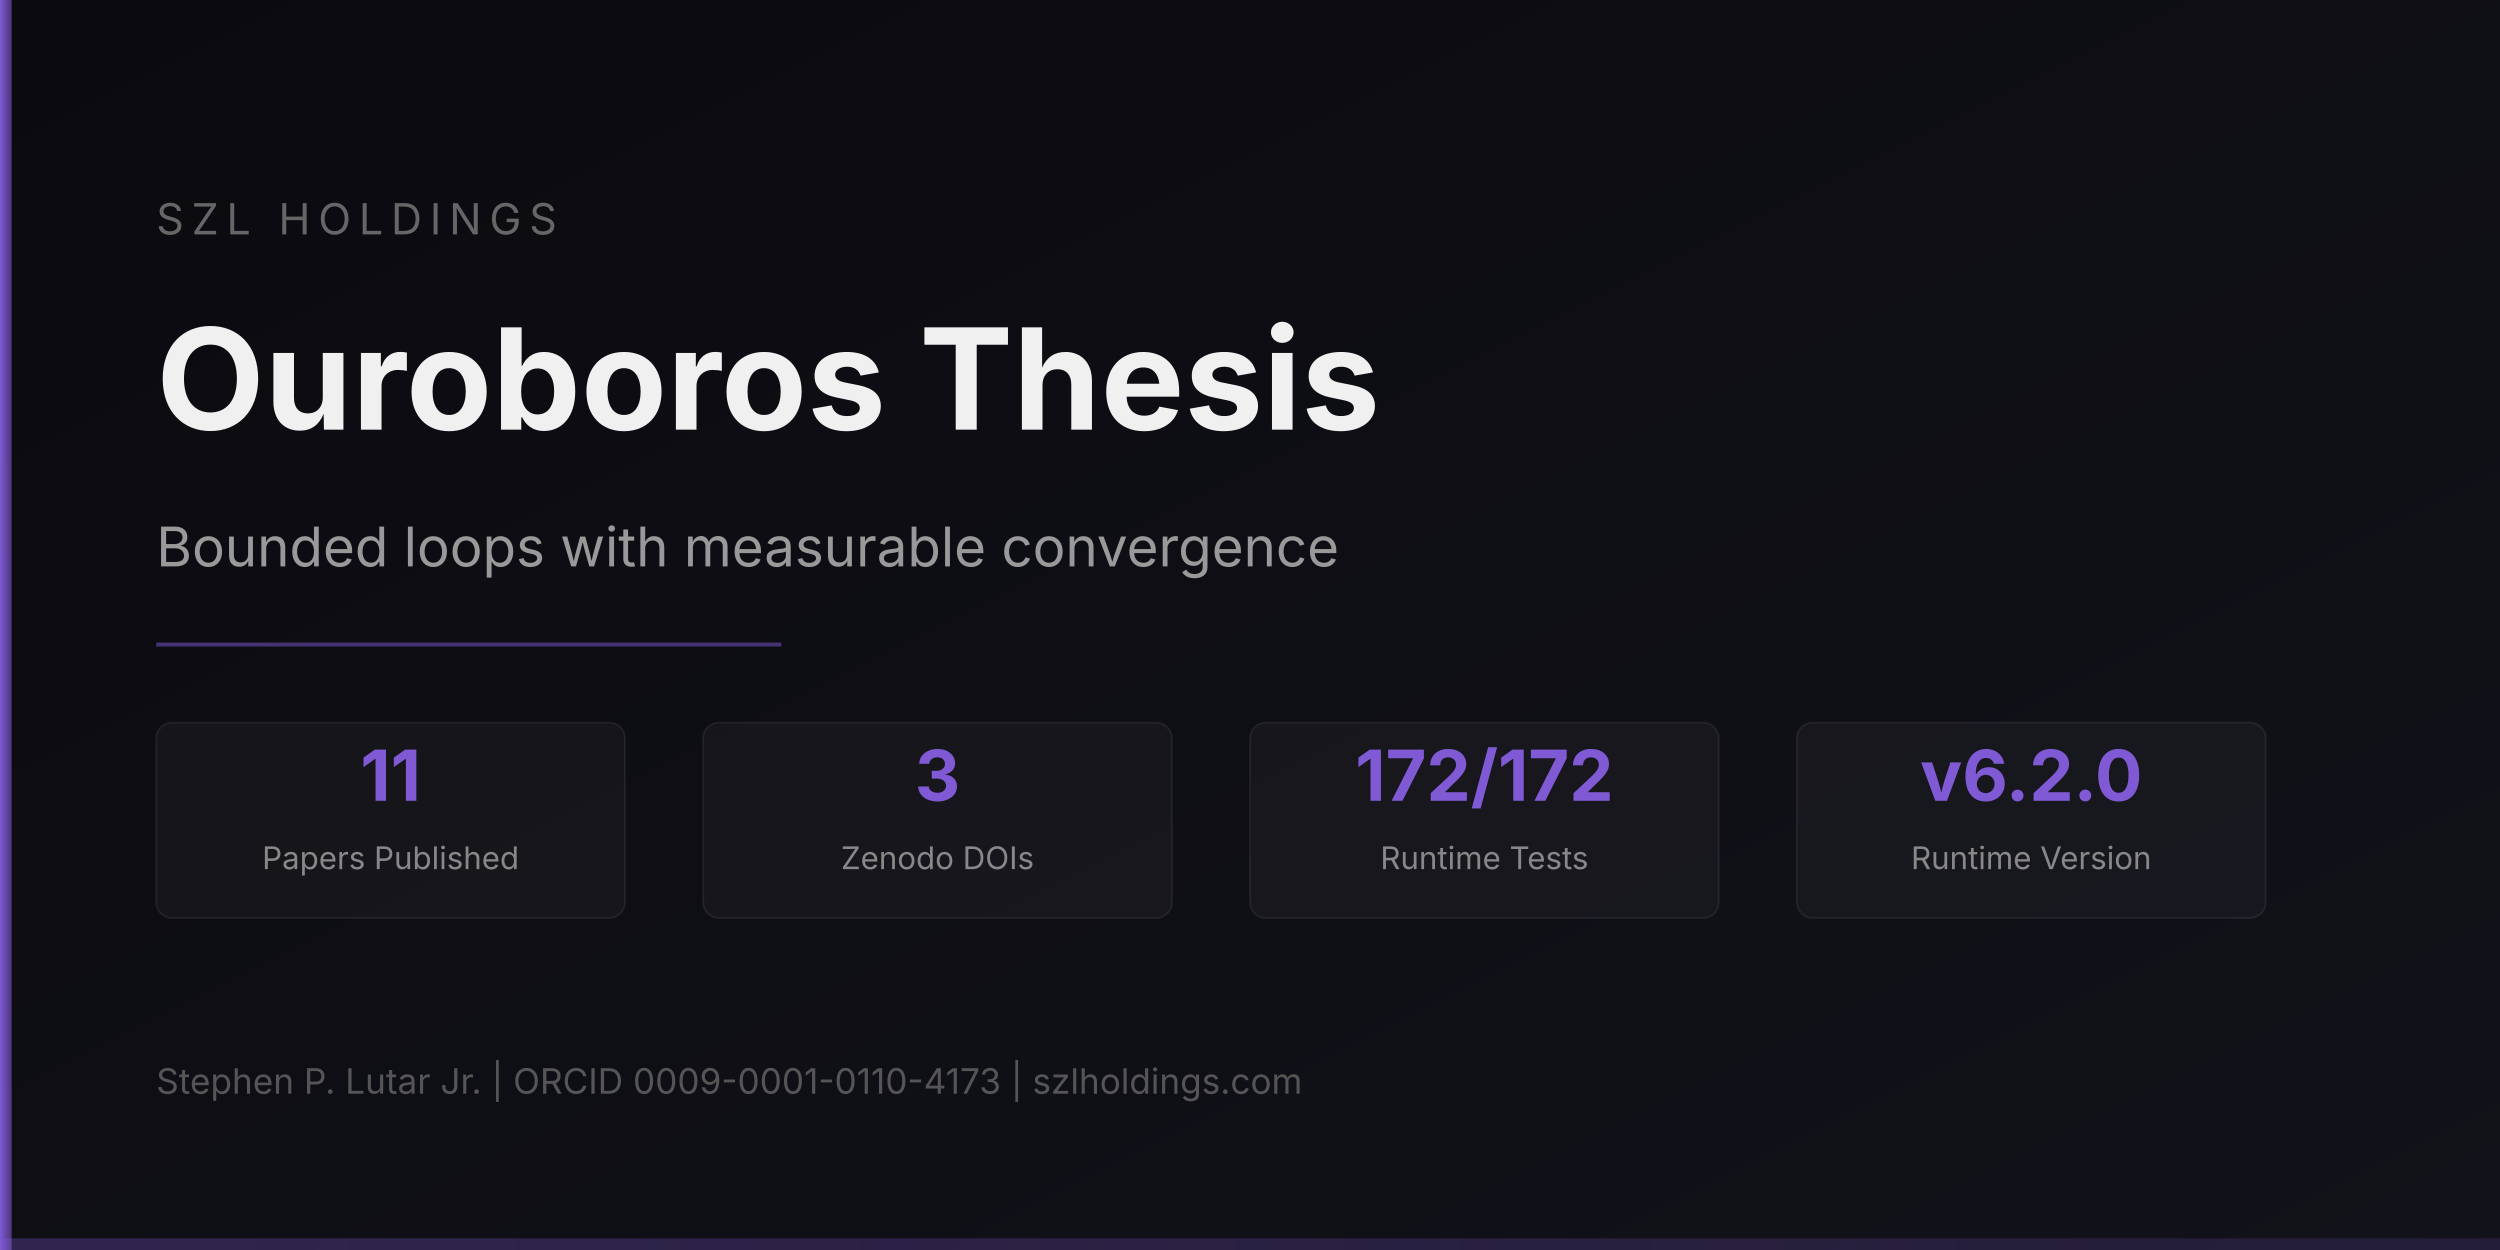
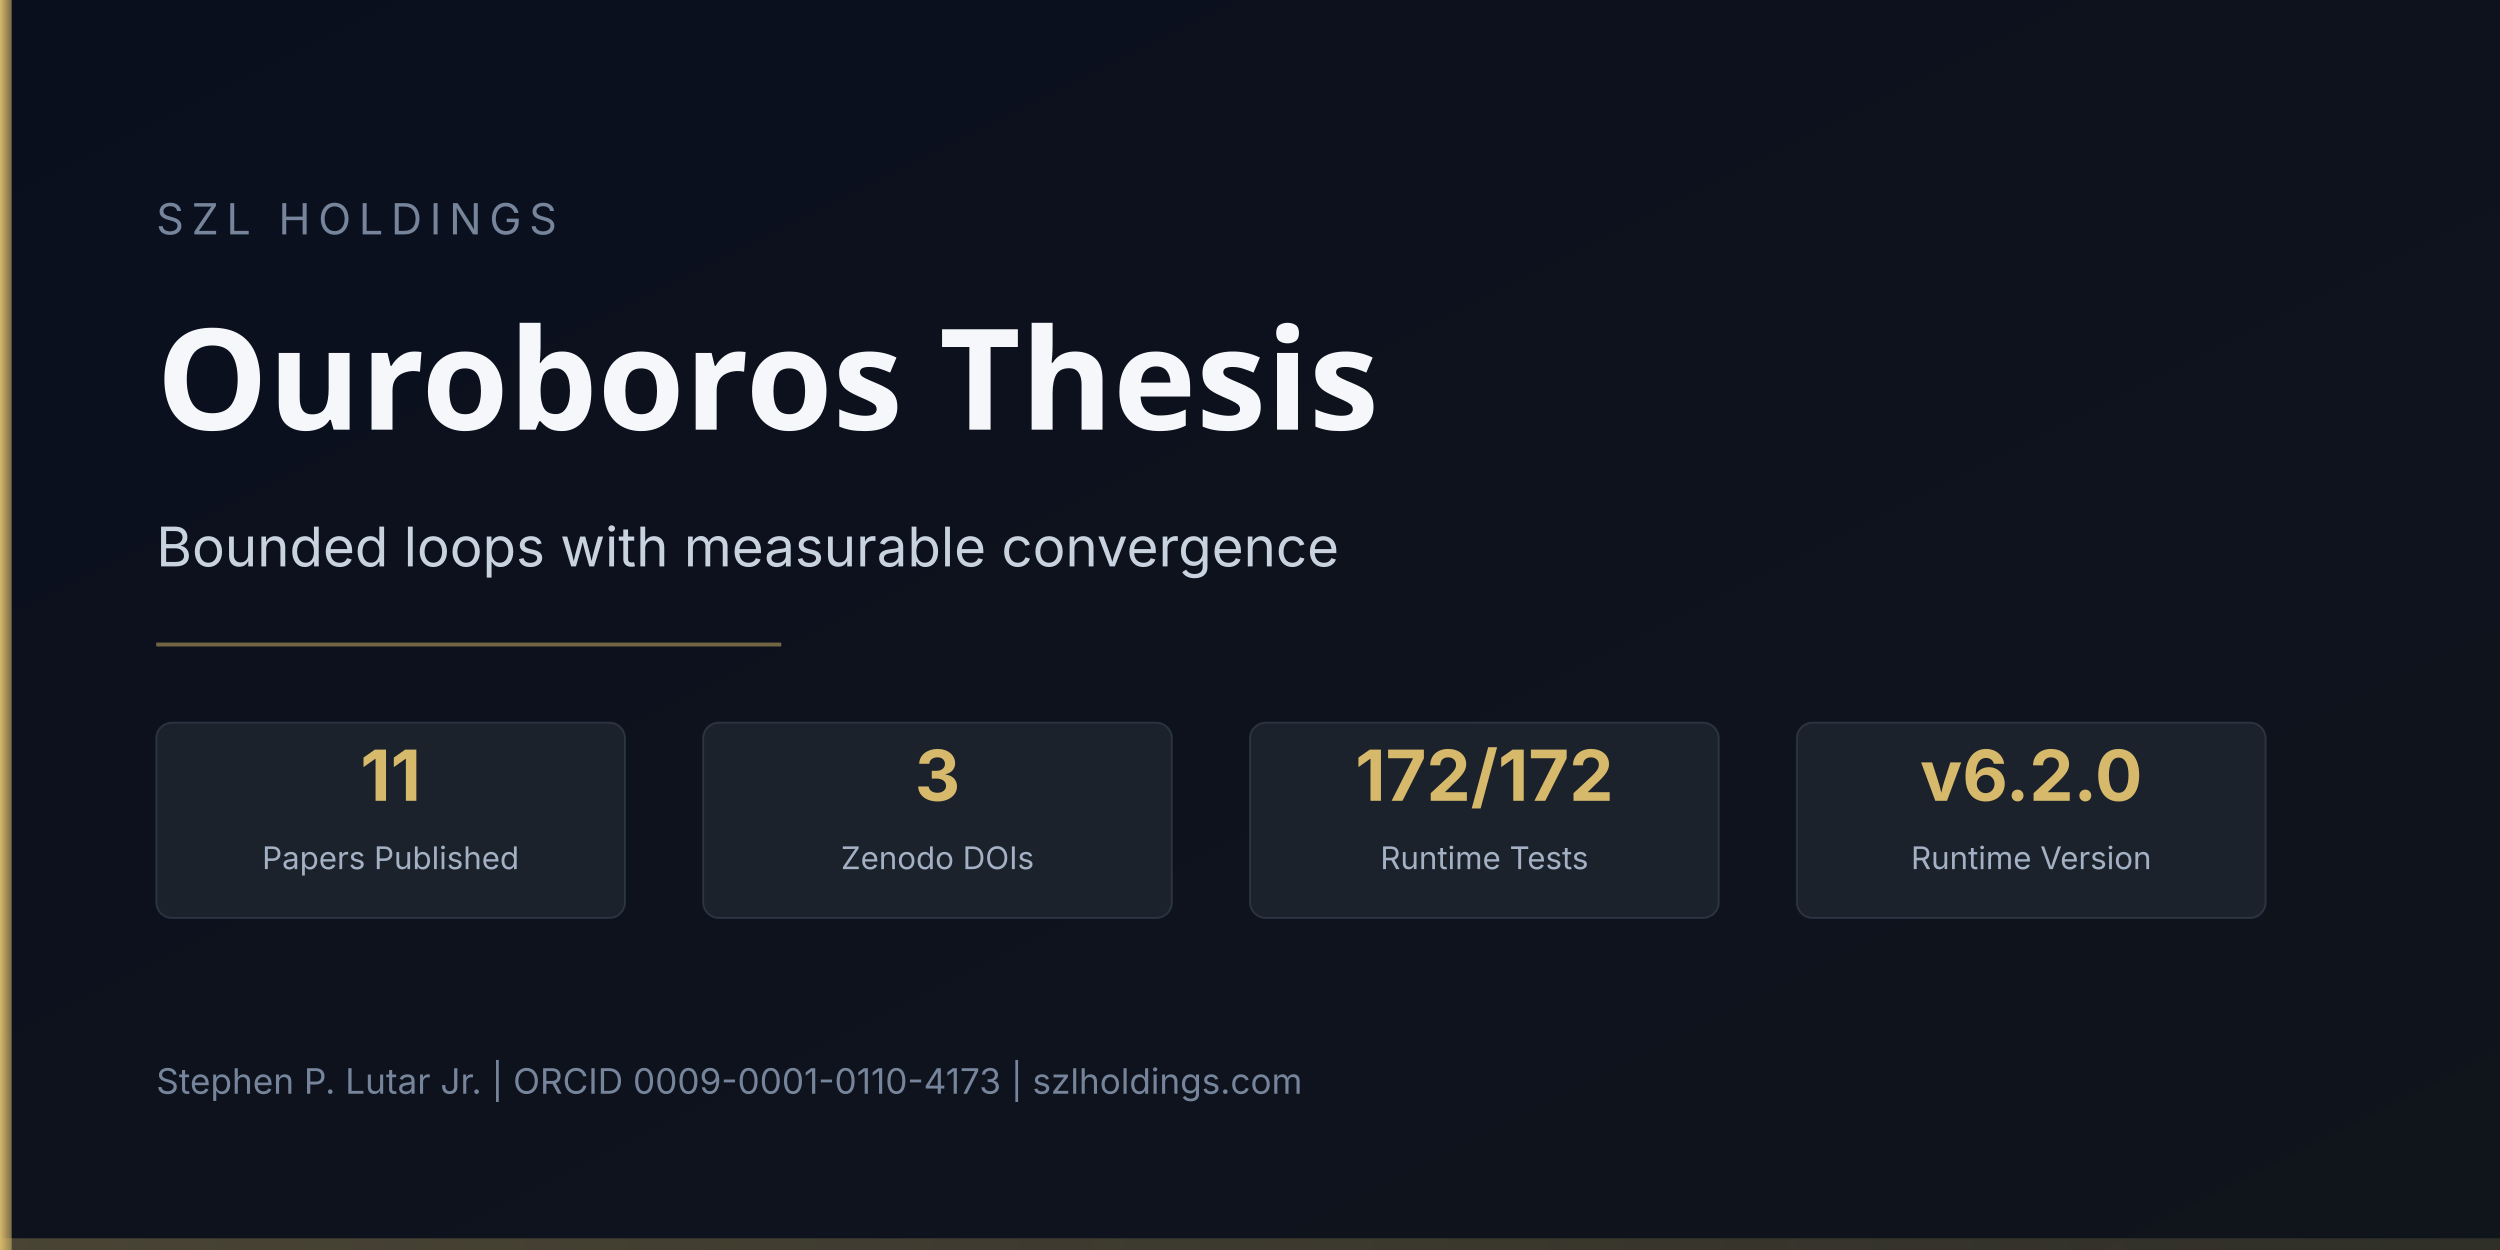
<svg xmlns="http://www.w3.org/2000/svg" width="1280" height="640" viewBox="0 0 1280 640">
  <defs>
    <linearGradient id="bg" x1="0" y1="0" x2="1" y2="1">
-       <stop offset="0%" stop-color="#0a0a0f" />
-       <stop offset="100%" stop-color="#12121a" />
+       <stop offset="0%" stop-color="#0a0f1e" />
+       <stop offset="100%" stop-color="#10151c" />
    </linearGradient>
    <linearGradient id="accent" x1="0" y1="0" x2="1" y2="0">
-       <stop offset="0%" stop-color="#805ad5" />
-       <stop offset="100%" stop-color="#805ad588" />
+       <stop offset="0%" stop-color="#d7b96b" />
+       <stop offset="100%" stop-color="#d7b96b" stop-opacity=".53" />
    </linearGradient>
  </defs>
  <rect width="1280" height="640" fill="url(#bg)" />
  <rect x="0" y="0" width="6" height="640" fill="url(#accent)" />
  <rect x="0" y="634" width="1280" height="6" fill="url(#accent)" opacity="0.3" />
-   <text x="80" y="120" font-family="system-ui, -apple-system, sans-serif" font-size="22" font-weight="400" fill="#666" letter-spacing="4">SZL HOLDINGS</text>
-   <text x="80" y="220" font-family="system-ui, -apple-system, sans-serif" font-size="72" font-weight="700" fill="#f0f0f0">Ouroboros Thesis</text>
-   <text x="80" y="290" font-family="system-ui, -apple-system, sans-serif" font-size="28" font-weight="400" fill="#999">Bounded loops with measurable convergence</text>
-   <line x1="80" y1="330" x2="400" y2="330" stroke="#805ad5" stroke-width="2" opacity="0.5" />
-   <rect x="80" y="370" width="240" height="100" rx="8" fill="#ffffff08" stroke="#ffffff10" stroke-width="1" />
-   <text x="200" y="410" font-family="system-ui, -apple-system, sans-serif" font-size="36" font-weight="700" fill="#805ad5" text-anchor="middle">11</text>
-   <text x="200" y="445" font-family="system-ui, -apple-system, sans-serif" font-size="16" font-weight="400" fill="#888" text-anchor="middle">Papers Published</text>
-   <rect x="360" y="370" width="240" height="100" rx="8" fill="#ffffff08" stroke="#ffffff10" stroke-width="1" />
-   <text x="480" y="410" font-family="system-ui, -apple-system, sans-serif" font-size="36" font-weight="700" fill="#805ad5" text-anchor="middle">3</text>
-   <text x="480" y="445" font-family="system-ui, -apple-system, sans-serif" font-size="16" font-weight="400" fill="#888" text-anchor="middle">Zenodo DOIs</text>
-   <rect x="640" y="370" width="240" height="100" rx="8" fill="#ffffff08" stroke="#ffffff10" stroke-width="1" />
-   <text x="760" y="410" font-family="system-ui, -apple-system, sans-serif" font-size="36" font-weight="700" fill="#805ad5" text-anchor="middle">172/172</text>
-   <text x="760" y="445" font-family="system-ui, -apple-system, sans-serif" font-size="16" font-weight="400" fill="#888" text-anchor="middle">Runtime Tests</text>
-   <rect x="920" y="370" width="240" height="100" rx="8" fill="#ffffff08" stroke="#ffffff10" stroke-width="1" />
-   <text x="1040" y="410" font-family="system-ui, -apple-system, sans-serif" font-size="36" font-weight="700" fill="#805ad5" text-anchor="middle">v6.2.0</text>
-   <text x="1040" y="445" font-family="system-ui, -apple-system, sans-serif" font-size="16" font-weight="400" fill="#888" text-anchor="middle">Runtime Version</text>
-   <text x="80" y="560" font-family="system-ui, -apple-system, sans-serif" font-size="18" font-weight="400" fill="#555">Stephen P. Lutar Jr.  |  ORCID 0009-0001-0110-4173  |  szlholdings.com</text>
+   <text x="80" y="120" font-family="Inter, system-ui, sans-serif" font-size="22" font-weight="400" fill="#76859b" letter-spacing="4">SZL HOLDINGS</text>
+   <text x="80" y="220" font-family="'Space Grotesk', system-ui, sans-serif" font-size="72" font-weight="700" fill="#f5f7fa">Ouroboros Thesis</text>
+   <text x="80" y="290" font-family="Inter, system-ui, sans-serif" font-size="28" font-weight="400" fill="#c9d2df">Bounded loops with measurable convergence</text>
+   <line x1="80" y1="330" x2="400" y2="330" stroke="#d7b96b" stroke-width="2" opacity="0.5" />
+   <rect x="80" y="370" width="240" height="100" rx="8" fill="#1b222c" stroke="#3c4757" stroke-opacity=".55" stroke-width="1" />
+   <text x="200" y="410" font-family="Inter, system-ui, sans-serif" font-size="36" font-weight="700" fill="#d7b96b" text-anchor="middle">11</text>
+   <text x="200" y="445" font-family="Inter, system-ui, sans-serif" font-size="16" font-weight="400" fill="#a4b1c4" text-anchor="middle">Papers Published</text>
+   <rect x="360" y="370" width="240" height="100" rx="8" fill="#1b222c" stroke="#3c4757" stroke-opacity=".55" stroke-width="1" />
+   <text x="480" y="410" font-family="Inter, system-ui, sans-serif" font-size="36" font-weight="700" fill="#d7b96b" text-anchor="middle">3</text>
+   <text x="480" y="445" font-family="Inter, system-ui, sans-serif" font-size="16" font-weight="400" fill="#a4b1c4" text-anchor="middle">Zenodo DOIs</text>
+   <rect x="640" y="370" width="240" height="100" rx="8" fill="#1b222c" stroke="#3c4757" stroke-opacity=".55" stroke-width="1" />
+   <text x="760" y="410" font-family="Inter, system-ui, sans-serif" font-size="36" font-weight="700" fill="#d7b96b" text-anchor="middle">172/172</text>
+   <text x="760" y="445" font-family="Inter, system-ui, sans-serif" font-size="16" font-weight="400" fill="#a4b1c4" text-anchor="middle">Runtime Tests</text>
+   <rect x="920" y="370" width="240" height="100" rx="8" fill="#1b222c" stroke="#3c4757" stroke-opacity=".55" stroke-width="1" />
+   <text x="1040" y="410" font-family="Inter, system-ui, sans-serif" font-size="36" font-weight="700" fill="#d7b96b" text-anchor="middle">v6.2.0</text>
+   <text x="1040" y="445" font-family="Inter, system-ui, sans-serif" font-size="16" font-weight="400" fill="#a4b1c4" text-anchor="middle">Runtime Version</text>
+   <text x="80" y="560" font-family="Inter, system-ui, sans-serif" font-size="18" font-weight="400" fill="#76859b">Stephen P. Lutar Jr.  |  ORCID 0009-0001-0110-4173  |  szlholdings.com</text>
</svg>
